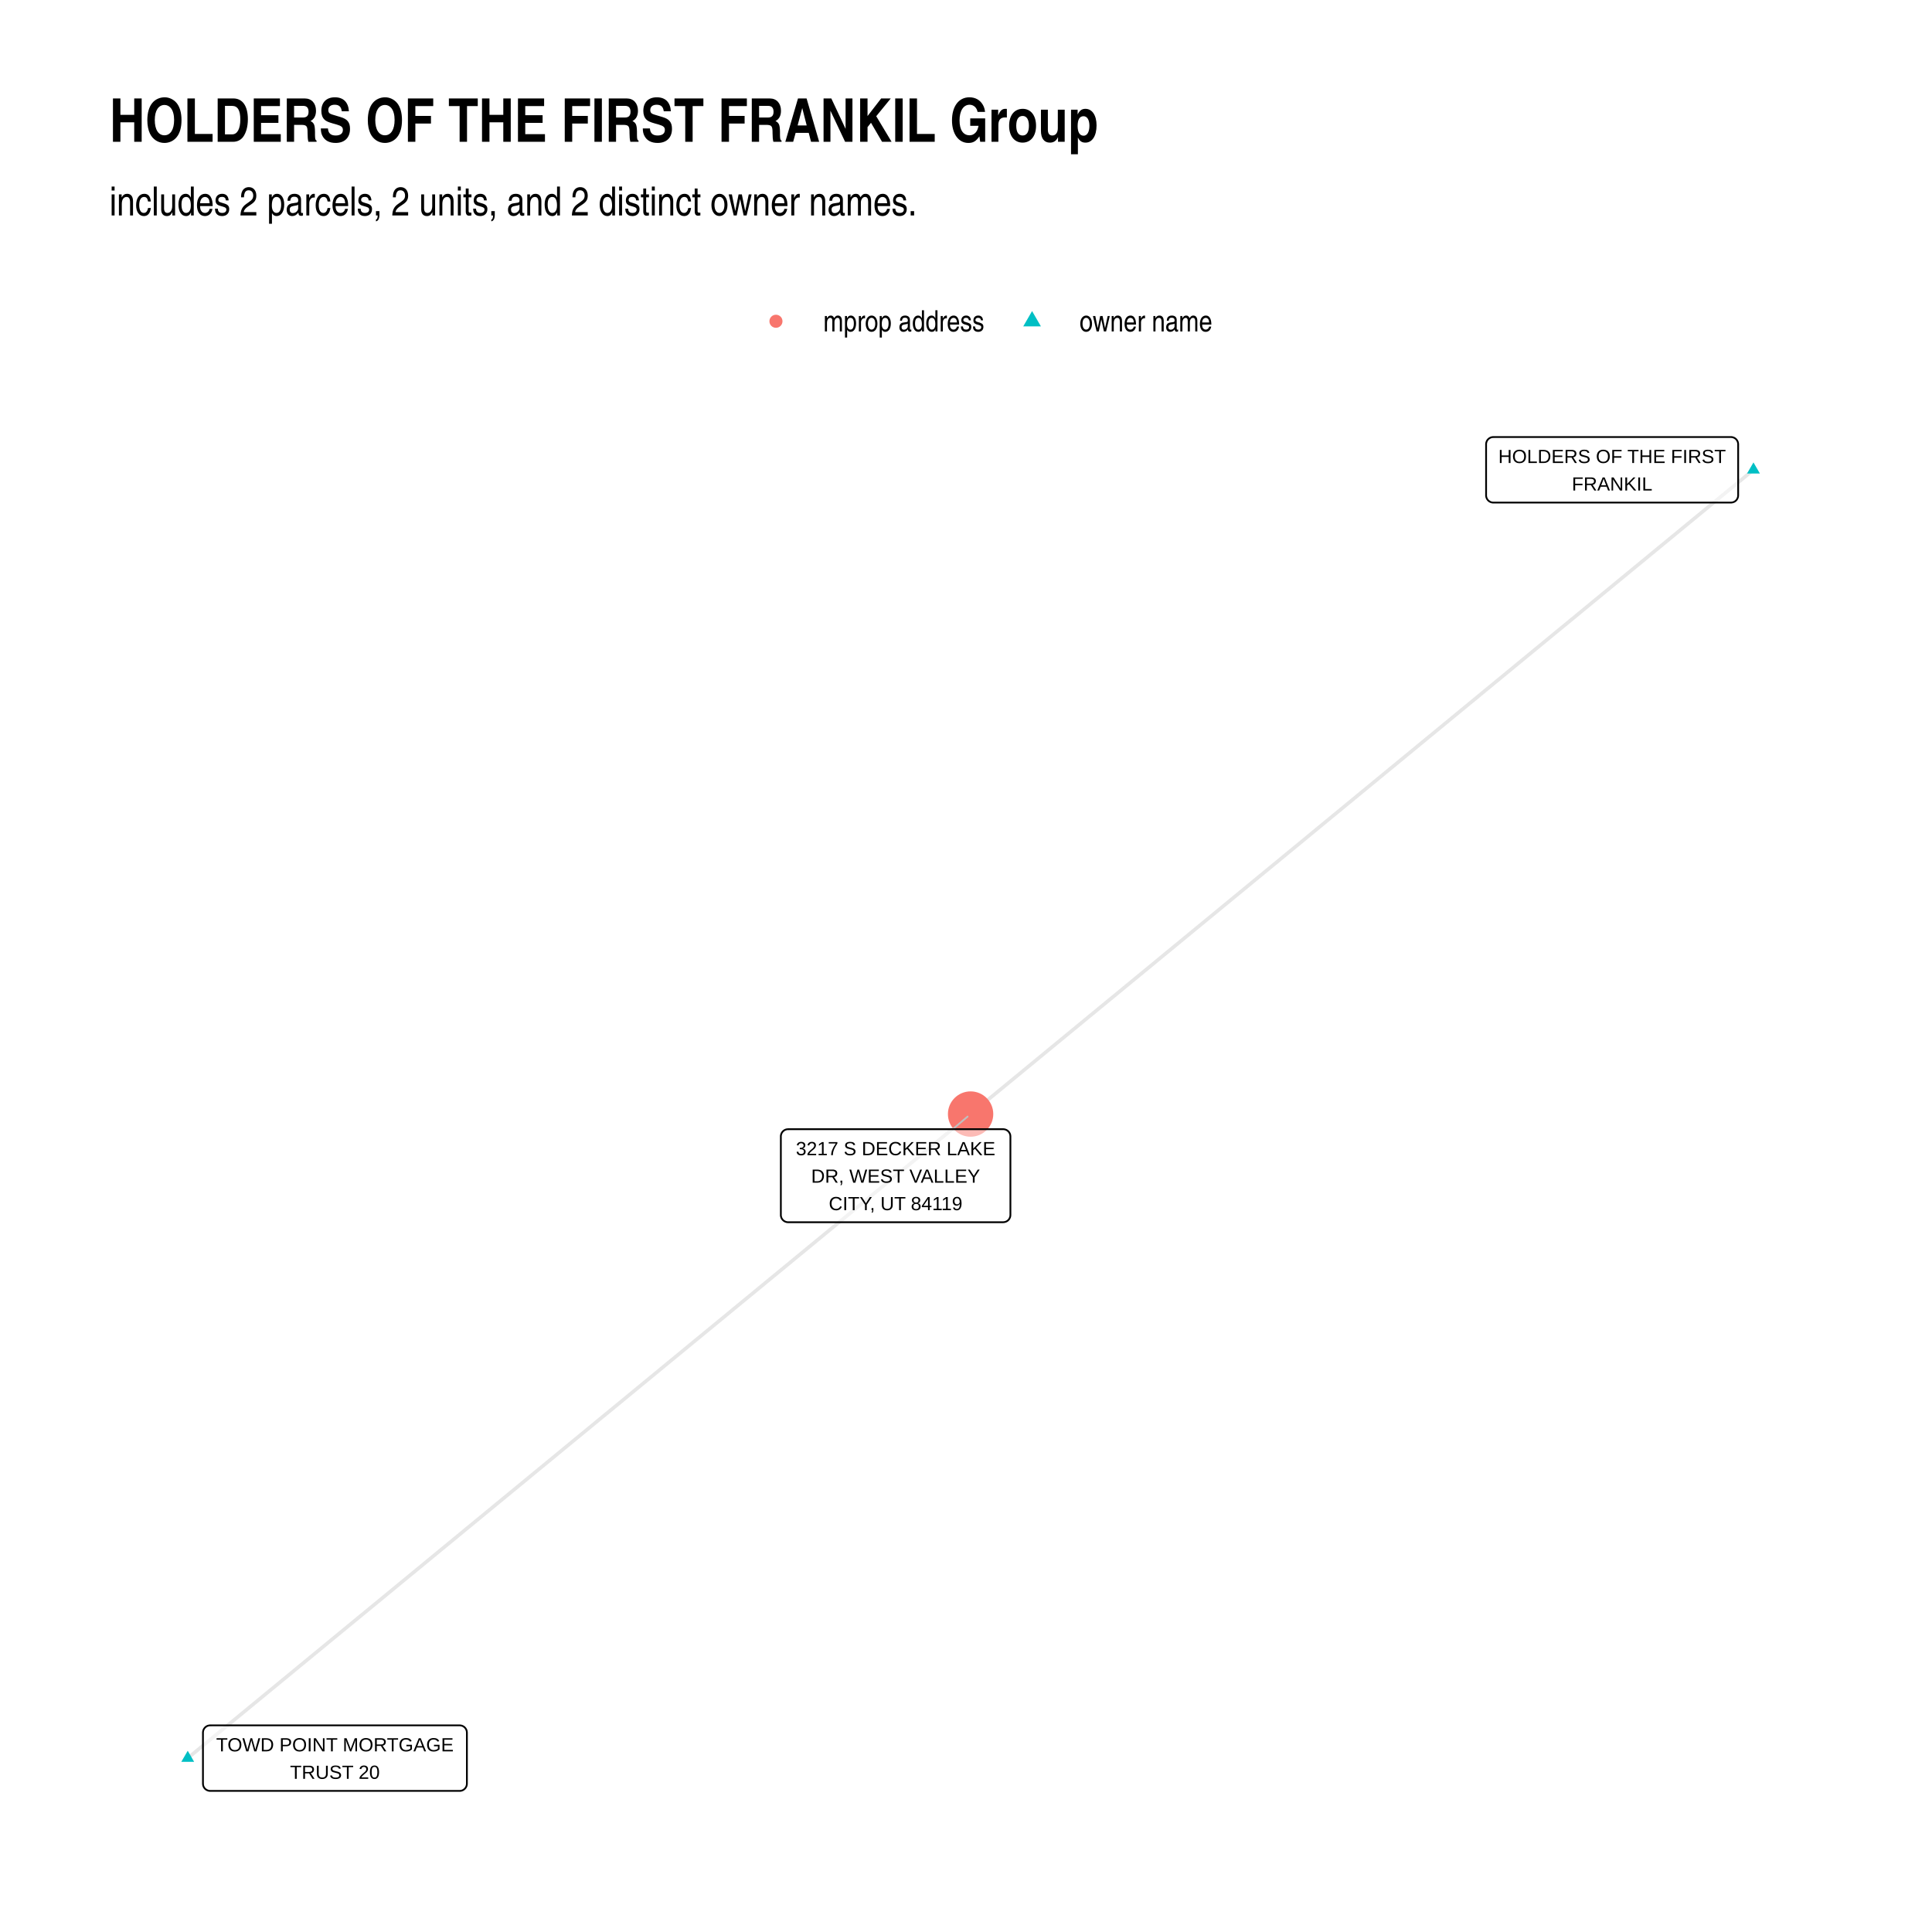
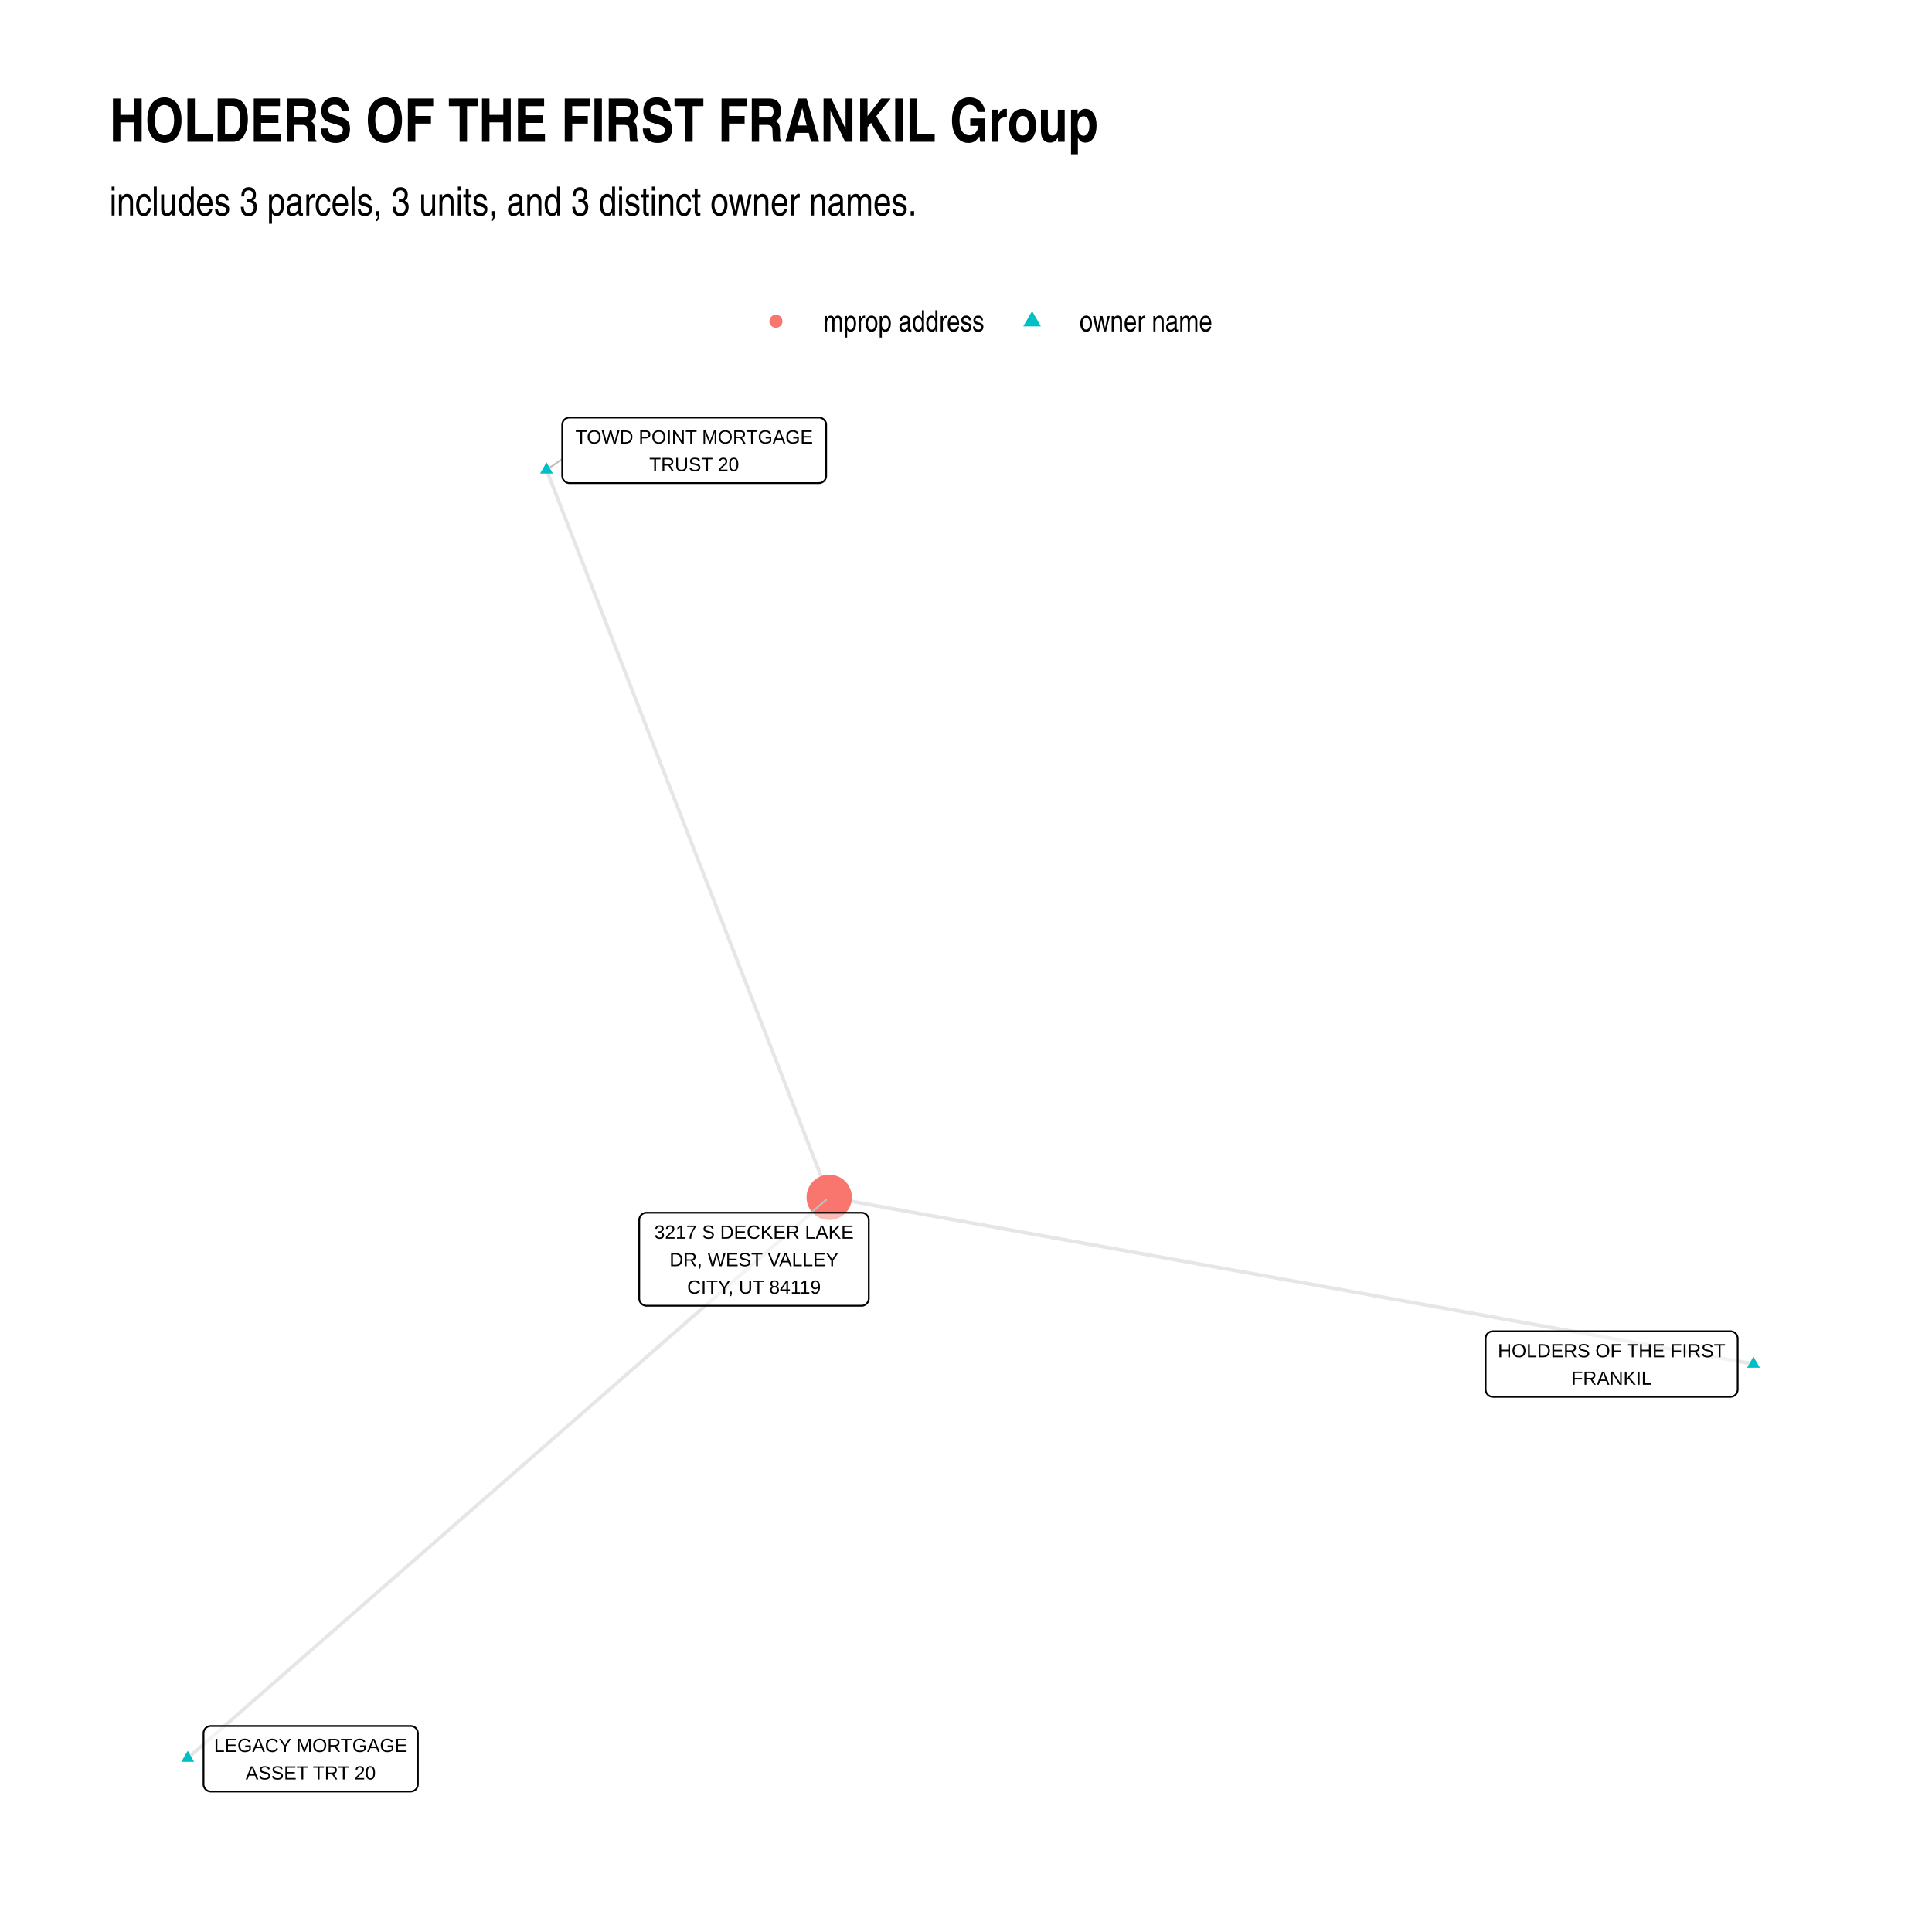
<svg xmlns="http://www.w3.org/2000/svg" class="svglite" width="576.00pt" height="576.00pt" viewBox="0 0 576.00 576.00">
  <defs>
    <style type="text/css">
    .svglite line, .svglite polyline, .svglite polygon, .svglite path, .svglite rect, .svglite circle {
      fill: none;
      stroke: #000000;
      stroke-linecap: round;
      stroke-linejoin: round;
      stroke-miterlimit: 10.00;
    }
    .svglite text {
      white-space: pre;
    }
  </style>
  </defs>
  <rect width="100%" height="100%" style="stroke: none; fill: #FFFFFF;" />
  <defs>
    <clipPath id="cpMC4wMHw1NzYuMDB8MC4wMHw1NzYuMDA=">
      <rect x="0.00" y="0.00" width="576.00" height="576.00" />
    </clipPath>
  </defs>
  <g clip-path="url(#cpMC4wMHw1NzYuMDB8MC4wMHw1NzYuMDA=)">
    <rect x="0.00" y="0.00" width="576.00" height="576.00" style="stroke-width: 1.07; stroke: none; fill: #FFFFFF;" />
  </g>
  <defs>
    <clipPath id="cpMzIuNjN8NTQ2LjExfDEyMC44Nnw1NDMuMzc=">
      <rect x="32.63" y="120.86" width="513.48" height="422.51" />
    </clipPath>
  </defs>
  <g clip-path="url(#cpMzIuNjN8NTQ2LjExfDEyMC44Nnw1NDMuMzc=)">
-     <polyline points="522.77,140.07 520.41,142.01 518.06,143.95 515.70,145.89 513.34,147.83 510.98,149.77 508.63,151.71 506.27,153.65 503.91,155.59 501.55,157.53 499.20,159.47 496.84,161.41 494.48,163.35 492.12,165.29 489.77,167.23 487.41,169.17 485.05,171.11 482.69,173.05 480.34,174.99 477.98,176.93 475.62,178.87 473.26,180.81 470.91,182.75 468.55,184.69 466.19,186.63 463.83,188.57 461.47,190.51 459.12,192.45 456.76,194.39 454.40,196.33 452.04,198.27 449.69,200.21 447.33,202.15 444.97,204.09 442.61,206.03 440.26,207.97 437.90,209.91 435.54,211.85 433.18,213.79 430.83,215.73 428.47,217.67 426.11,219.61 423.75,221.55 421.40,223.49 419.04,225.43 416.68,227.37 414.32,229.31 411.97,231.25 409.61,233.19 407.25,235.13 404.89,237.07 402.54,239.01 400.18,240.95 397.82,242.89 395.46,244.83 393.10,246.77 390.75,248.71 388.39,250.66 386.03,252.60 383.67,254.54 381.32,256.48 378.96,258.42 376.60,260.36 374.24,262.30 371.89,264.24 369.53,266.18 367.17,268.12 364.81,270.06 362.46,272.00 360.10,273.94 357.74,275.88 355.38,277.82 353.03,279.76 350.67,281.70 348.31,283.64 345.95,285.58 343.60,287.52 341.24,289.46 338.88,291.40 336.52,293.34 334.17,295.28 331.81,297.22 329.45,299.16 327.09,301.10 324.73,303.04 322.38,304.98 320.02,306.92 317.66,308.86 315.30,310.80 312.95,312.74 310.59,314.68 308.23,316.62 305.87,318.56 303.52,320.50 301.16,322.44 298.80,324.38 296.44,326.32 294.09,328.26 291.73,330.20 289.37,332.14 " style="stroke-width: 1.07; stroke: #000000; stroke-opacity: 0.10; stroke-linecap: butt;" />
-     <polyline points="55.97,524.17 58.33,522.23 60.68,520.29 63.04,518.35 65.40,516.41 67.76,514.47 70.11,512.53 72.47,510.59 74.83,508.65 77.19,506.71 79.54,504.77 81.90,502.83 84.26,500.89 86.62,498.95 88.97,497.01 91.33,495.07 93.69,493.13 96.05,491.19 98.40,489.25 100.76,487.31 103.12,485.37 105.48,483.43 107.84,481.49 110.19,479.56 112.55,477.62 114.91,475.68 117.27,473.74 119.62,471.80 121.98,469.86 124.34,467.92 126.70,465.98 129.05,464.04 131.41,462.10 133.77,460.16 136.13,458.22 138.48,456.28 140.84,454.34 143.20,452.40 145.56,450.46 147.91,448.52 150.27,446.58 152.63,444.64 154.99,442.70 157.35,440.76 159.70,438.82 162.06,436.88 164.42,434.94 166.78,433.00 169.13,431.06 171.49,429.12 173.85,427.18 176.21,425.24 178.56,423.30 180.92,421.37 183.28,419.43 185.64,417.49 187.99,415.55 190.35,413.61 192.71,411.67 195.07,409.73 197.42,407.79 199.78,405.85 202.14,403.91 204.50,401.97 206.85,400.03 209.21,398.09 211.57,396.15 213.93,394.21 216.29,392.27 218.64,390.33 221.00,388.39 223.36,386.45 225.72,384.51 228.07,382.57 230.43,380.63 232.79,378.69 235.15,376.75 237.50,374.81 239.86,372.87 242.22,370.93 244.58,368.99 246.93,367.05 249.29,365.11 251.65,363.18 254.01,361.24 256.36,359.30 258.72,357.36 261.08,355.42 263.44,353.48 265.80,351.54 268.15,349.60 270.51,347.66 272.87,345.72 275.23,343.78 277.58,341.84 279.94,339.90 282.30,337.96 284.66,336.02 287.01,334.08 289.37,332.14 " style="stroke-width: 1.07; stroke: #000000; stroke-opacity: 0.10; stroke-linecap: butt;" />
-     <polygon points="522.77,137.86 524.69,141.17 520.86,141.17 " style="stroke-width: 0.71; stroke: none; fill: #00BFC4;" />
+     <polyline points="522.77,406.67 519.99,406.17 517.21,405.67 514.42,405.16 511.64,404.66 508.86,404.16 506.07,403.66 503.29,403.15 500.51,402.65 497.72,402.15 494.94,401.65 492.16,401.15 489.37,400.64 486.59,400.14 483.81,399.64 481.02,399.14 478.24,398.64 475.46,398.13 472.67,397.63 469.89,397.13 467.11,396.63 464.32,396.13 461.54,395.62 458.76,395.12 455.97,394.62 453.19,394.12 450.41,393.62 447.62,393.11 444.84,392.61 442.06,392.11 439.27,391.61 436.49,391.11 433.71,390.60 430.92,390.10 428.14,389.60 425.36,389.10 422.57,388.60 419.79,388.09 417.01,387.59 414.22,387.09 411.44,386.59 408.66,386.09 405.87,385.58 403.09,385.08 400.31,384.58 397.52,384.08 394.74,383.58 391.96,383.07 389.17,382.57 386.39,382.07 383.61,381.57 380.82,381.07 378.04,380.56 375.26,380.06 372.47,379.56 369.69,379.06 366.91,378.56 364.12,378.05 361.34,377.55 358.56,377.05 355.77,376.55 352.99,376.05 350.21,375.54 347.42,375.04 344.64,374.54 341.86,374.04 339.07,373.54 336.29,373.03 333.51,372.53 330.72,372.03 327.94,371.53 325.16,371.02 322.37,370.52 319.59,370.02 316.81,369.52 314.02,369.02 311.24,368.51 308.46,368.01 305.67,367.51 302.89,367.01 300.11,366.51 297.32,366.00 294.54,365.50 291.76,365.00 288.97,364.50 286.19,364.00 283.41,363.49 280.62,362.99 277.84,362.49 275.06,361.99 272.27,361.49 269.49,360.98 266.71,360.48 263.92,359.98 261.14,359.48 258.36,358.98 255.57,358.47 252.79,357.97 250.01,357.47 247.22,356.97 " style="stroke-width: 1.07; stroke: #000000; stroke-opacity: 0.10; stroke-linecap: butt;" />
+     <polyline points="162.93,140.07 163.78,142.26 164.64,144.45 165.49,146.64 166.34,148.83 167.19,151.02 168.04,153.21 168.89,155.40 169.74,157.60 170.60,159.79 171.45,161.98 172.30,164.17 173.15,166.36 174.00,168.55 174.85,170.74 175.70,172.93 176.56,175.12 177.41,177.31 178.26,179.50 179.11,181.70 179.96,183.89 180.81,186.08 181.66,188.27 182.52,190.46 183.37,192.65 184.22,194.84 185.07,197.03 185.92,199.22 186.77,201.41 187.62,203.60 188.48,205.80 189.33,207.99 190.18,210.18 191.03,212.37 191.88,214.56 192.73,216.75 193.58,218.94 194.44,221.13 195.29,223.32 196.14,225.51 196.99,227.70 197.84,229.90 198.69,232.09 199.54,234.28 200.40,236.47 201.25,238.66 202.10,240.85 202.95,243.04 203.80,245.23 204.65,247.42 205.50,249.61 206.36,251.80 207.21,254.00 208.06,256.19 208.91,258.38 209.76,260.57 210.61,262.76 211.46,264.95 212.32,267.14 213.17,269.33 214.02,271.52 214.87,273.71 215.72,275.90 216.57,278.10 217.42,280.29 218.28,282.48 219.13,284.67 219.98,286.86 220.83,289.05 221.68,291.24 222.53,293.43 223.38,295.62 224.24,297.81 225.09,300.00 225.94,302.20 226.79,304.39 227.64,306.58 228.49,308.77 229.34,310.96 230.20,313.15 231.05,315.34 231.90,317.53 232.75,319.72 233.60,321.91 234.45,324.10 235.30,326.30 236.16,328.49 237.01,330.68 237.86,332.87 238.71,335.06 239.56,337.25 240.41,339.44 241.26,341.63 242.12,343.82 242.97,346.01 243.82,348.20 244.67,350.40 245.52,352.59 246.37,354.78 247.22,356.97 " style="stroke-width: 1.07; stroke: #000000; stroke-opacity: 0.10; stroke-linecap: butt;" />
+     <polyline points="55.97,524.17 57.90,522.48 59.83,520.79 61.76,519.10 63.70,517.41 65.63,515.72 67.56,514.03 69.49,512.35 71.42,510.66 73.35,508.97 75.29,507.28 77.22,505.59 79.15,503.90 81.08,502.21 83.01,500.52 84.95,498.83 86.88,497.15 88.81,495.46 90.74,493.77 92.67,492.08 94.61,490.39 96.54,488.70 98.47,487.01 100.40,485.32 102.33,483.63 104.26,481.95 106.20,480.26 108.13,478.57 110.06,476.88 111.99,475.19 113.92,473.50 115.86,471.81 117.79,470.12 119.72,468.43 121.65,466.75 123.58,465.06 125.52,463.37 127.45,461.68 129.38,459.99 131.31,458.30 133.24,456.61 135.17,454.92 137.11,453.23 139.04,451.55 140.97,449.86 142.90,448.17 144.83,446.48 146.77,444.79 148.70,443.10 150.63,441.41 152.56,439.72 154.49,438.03 156.43,436.35 158.36,434.66 160.29,432.97 162.22,431.28 164.15,429.59 166.09,427.90 168.02,426.21 169.95,424.52 171.88,422.83 173.81,421.15 175.74,419.46 177.68,417.77 179.61,416.08 181.54,414.39 183.47,412.70 185.40,411.01 187.34,409.32 189.27,407.63 191.20,405.95 193.13,404.26 195.06,402.57 197.00,400.88 198.93,399.19 200.86,397.50 202.79,395.81 204.72,394.12 206.65,392.43 208.59,390.75 210.52,389.06 212.45,387.37 214.38,385.68 216.31,383.99 218.25,382.30 220.18,380.61 222.11,378.92 224.04,377.23 225.97,375.55 227.91,373.86 229.84,372.17 231.77,370.48 233.70,368.79 235.63,367.10 237.56,365.41 239.50,363.72 241.43,362.03 243.36,360.35 245.29,358.66 247.22,356.97 " style="stroke-width: 1.07; stroke: #000000; stroke-opacity: 0.10; stroke-linecap: butt;" />
+     <polygon points="522.77,404.46 524.69,407.77 520.86,407.77 " style="stroke-width: 0.71; stroke: none; fill: #00BFC4;" />
+     <polygon points="162.93,137.86 164.85,141.17 161.02,141.17 " style="stroke-width: 0.71; stroke: none; fill: #00BFC4;" />
    <polygon points="55.97,521.96 57.88,525.27 54.05,525.27 " style="stroke-width: 0.71; stroke: none; fill: #00BFC4;" />
-     <circle cx="289.37" cy="332.14" r="6.76" style="stroke-width: 0.71; stroke: none; fill: #F8766D;" />
-     <line x1="284.04" y1="336.65" x2="288.48" y2="332.89" style="stroke-width: 0.53; stroke: #BFBFBF;" />
-     <polygon points="445.22,149.84 516.05,149.84 515.96,149.84 516.31,149.82 516.65,149.75 516.98,149.63 517.28,149.46 517.55,149.24 517.78,148.98 517.96,148.68 518.10,148.36 518.18,148.03 518.21,147.68 518.21,147.68 518.21,132.46 518.21,132.46 518.18,132.11 518.10,131.77 517.96,131.45 517.78,131.16 517.55,130.90 517.28,130.68 516.98,130.51 516.65,130.38 516.31,130.31 516.05,130.30 445.22,130.30 445.48,130.31 445.13,130.30 444.79,130.34 444.45,130.44 444.14,130.59 443.85,130.78 443.60,131.03 443.39,131.30 443.23,131.61 443.12,131.94 443.06,132.28 443.06,132.46 443.06,147.68 443.06,147.51 443.06,147.85 443.12,148.20 443.23,148.53 443.39,148.83 443.60,149.11 443.85,149.35 444.14,149.55 444.45,149.70 444.79,149.80 445.13,149.84 " style="stroke-width: 0.53; fill: #FFFFFF; fill-opacity: 0.50;" />
-     <text x="480.63" y="138.04" text-anchor="middle" style="font-size: 5.69px; font-family: &quot;Liberation Sans&quot;;" textLength="67.95px" lengthAdjust="spacingAndGlyphs">HOLDERS OF THE FIRST</text>
-     <text x="480.63" y="146.24" text-anchor="middle" style="font-size: 5.69px; font-family: &quot;Liberation Sans&quot;;" textLength="23.71px" lengthAdjust="spacingAndGlyphs">FRANKIL</text>
-     <polygon points="62.67,533.93 137.04,533.93 136.95,533.93 137.30,533.92 137.64,533.85 137.96,533.73 138.26,533.55 138.53,533.33 138.76,533.07 138.95,532.78 139.09,532.46 139.17,532.12 139.20,531.77 139.20,531.77 139.20,516.55 139.20,516.55 139.17,516.21 139.09,515.87 138.95,515.55 138.76,515.25 138.53,514.99 138.26,514.77 137.96,514.60 137.64,514.48 137.30,514.41 137.04,514.39 62.67,514.39 62.93,514.41 62.58,514.39 62.24,514.44 61.90,514.53 61.59,514.68 61.30,514.88 61.05,515.12 60.84,515.40 60.68,515.71 60.57,516.04 60.52,516.38 60.51,516.55 60.51,531.77 60.52,531.60 60.52,531.95 60.57,532.29 60.68,532.62 60.84,532.93 61.05,533.21 61.30,533.45 61.59,533.64 61.90,533.79 62.24,533.89 62.58,533.93 " style="stroke-width: 0.53; fill: #FFFFFF; fill-opacity: 0.50;" />
-     <text x="99.85" y="522.14" text-anchor="middle" style="font-size: 5.69px; font-family: &quot;Liberation Sans&quot;;" textLength="71.49px" lengthAdjust="spacingAndGlyphs">TOWD POINT MORTGAGE</text>
-     <text x="99.85" y="530.33" text-anchor="middle" style="font-size: 5.69px; font-family: &quot;Liberation Sans&quot;;" textLength="27.73px" lengthAdjust="spacingAndGlyphs">TRUST 20</text>
-     <polygon points="234.96,364.39 299.08,364.39 298.99,364.39 299.34,364.37 299.68,364.30 300.01,364.18 300.31,364.01 300.58,363.79 300.81,363.53 300.99,363.23 301.13,362.91 301.21,362.58 301.24,362.23 301.24,362.23 301.24,338.81 301.24,338.81 301.21,338.47 301.13,338.13 300.99,337.81 300.81,337.52 300.58,337.26 300.31,337.04 300.01,336.86 299.68,336.74 299.34,336.67 299.08,336.65 234.96,336.65 235.22,336.67 234.87,336.66 234.53,336.70 234.19,336.79 233.88,336.94 233.59,337.14 233.34,337.38 233.13,337.66 232.97,337.97 232.86,338.30 232.80,338.64 232.80,338.81 232.80,362.23 232.80,362.06 232.80,362.40 232.86,362.75 232.97,363.08 233.13,363.38 233.34,363.66 233.59,363.90 233.88,364.10 234.19,364.25 234.53,364.35 234.87,364.39 " style="stroke-width: 0.53; fill: #FFFFFF; fill-opacity: 0.50;" />
-     <text x="267.02" y="344.40" text-anchor="middle" style="font-size: 5.69px; font-family: &quot;Liberation Sans&quot;;" textLength="61.24px" lengthAdjust="spacingAndGlyphs">3217 S DECKER LAKE</text>
-     <text x="267.02" y="352.60" text-anchor="middle" style="font-size: 5.69px; font-family: &quot;Liberation Sans&quot;;" textLength="50.87px" lengthAdjust="spacingAndGlyphs">DR, WEST VALLEY</text>
-     <text x="267.02" y="360.79" text-anchor="middle" style="font-size: 5.69px; font-family: &quot;Liberation Sans&quot;;" textLength="43.78px" lengthAdjust="spacingAndGlyphs">CITY, UT 84119</text>
+     <circle cx="247.22" cy="356.97" r="6.76" style="stroke-width: 0.71; stroke: none; fill: #F8766D;" />
+     <line x1="167.62" y1="136.86" x2="163.91" y2="139.40" style="stroke-width: 0.53; stroke: #BFBFBF;" />
+     <line x1="241.81" y1="361.56" x2="246.34" y2="357.72" style="stroke-width: 0.53; stroke: #BFBFBF;" />
+     <polygon points="445.08,416.45 515.91,416.45 515.82,416.44 516.17,416.43 516.51,416.36 516.84,416.24 517.14,416.06 517.41,415.84 517.64,415.58 517.82,415.29 517.96,414.97 518.04,414.63 518.07,414.29 518.07,414.29 518.07,399.06 518.07,399.06 518.04,398.72 517.96,398.38 517.82,398.06 517.64,397.77 517.41,397.51 517.14,397.29 516.84,397.11 516.51,396.99 516.17,396.92 515.91,396.90 445.08,396.90 445.34,396.92 444.99,396.91 444.64,396.95 444.31,397.04 444.00,397.19 443.71,397.39 443.46,397.63 443.25,397.91 443.09,398.22 442.98,398.55 442.92,398.89 442.92,399.06 442.92,414.29 442.92,414.11 442.92,414.46 442.98,414.80 443.09,415.13 443.25,415.44 443.46,415.72 443.71,415.96 444.00,416.16 444.31,416.31 444.64,416.40 444.99,416.44 " style="stroke-width: 0.53; fill: #FFFFFF; fill-opacity: 0.50;" />
+     <text x="480.49" y="404.65" text-anchor="middle" style="font-size: 5.69px; font-family: &quot;Liberation Sans&quot;;" textLength="67.95px" lengthAdjust="spacingAndGlyphs">HOLDERS OF THE FIRST</text>
+     <text x="480.49" y="412.85" text-anchor="middle" style="font-size: 5.69px; font-family: &quot;Liberation Sans&quot;;" textLength="23.71px" lengthAdjust="spacingAndGlyphs">FRANKIL</text>
+     <polygon points="169.78,144.03 244.15,144.03 244.06,144.03 244.41,144.01 244.75,143.94 245.07,143.82 245.37,143.65 245.64,143.43 245.87,143.17 246.06,142.87 246.20,142.55 246.28,142.22 246.31,141.87 246.31,141.87 246.31,126.65 246.31,126.65 246.28,126.30 246.20,125.96 246.06,125.64 245.87,125.35 245.64,125.09 245.37,124.87 245.07,124.70 244.75,124.57 244.41,124.50 244.15,124.49 169.78,124.49 170.04,124.50 169.69,124.49 169.35,124.53 169.01,124.63 168.70,124.78 168.41,124.98 168.16,125.22 167.95,125.49 167.79,125.80 167.68,126.13 167.63,126.47 167.62,126.65 167.62,141.87 167.63,141.70 167.63,142.04 167.68,142.39 167.79,142.72 167.95,143.02 168.16,143.30 168.41,143.54 168.70,143.74 169.01,143.89 169.35,143.99 169.69,144.03 " style="stroke-width: 0.53; fill: #FFFFFF; fill-opacity: 0.50;" />
+     <text x="206.96" y="132.24" text-anchor="middle" style="font-size: 5.69px; font-family: &quot;Liberation Sans&quot;;" textLength="71.49px" lengthAdjust="spacingAndGlyphs">TOWD POINT MORTGAGE</text>
+     <text x="206.96" y="140.43" text-anchor="middle" style="font-size: 5.69px; font-family: &quot;Liberation Sans&quot;;" textLength="27.73px" lengthAdjust="spacingAndGlyphs">TRUST 20</text>
+     <polygon points="62.84,534.12 122.43,534.12 122.34,534.12 122.69,534.10 123.03,534.03 123.36,533.91 123.66,533.74 123.93,533.52 124.16,533.26 124.34,532.96 124.48,532.64 124.56,532.30 124.59,531.96 124.59,531.96 124.59,516.74 124.59,516.74 124.56,516.39 124.48,516.05 124.34,515.73 124.16,515.44 123.93,515.18 123.66,514.96 123.36,514.78 123.03,514.66 122.69,514.59 122.43,514.58 62.84,514.58 63.10,514.59 62.75,514.58 62.40,514.62 62.07,514.72 61.76,514.87 61.47,515.06 61.22,515.30 61.01,515.58 60.85,515.89 60.74,516.22 60.68,516.56 60.68,516.74 60.68,531.96 60.68,531.78 60.68,532.13 60.74,532.47 60.85,532.80 61.01,533.11 61.22,533.39 61.47,533.63 61.76,533.83 62.07,533.98 62.40,534.07 62.75,534.12 " style="stroke-width: 0.53; fill: #FFFFFF; fill-opacity: 0.50;" />
+     <text x="92.63" y="522.32" text-anchor="middle" style="font-size: 5.69px; font-family: &quot;Liberation Sans&quot;;" textLength="56.71px" lengthAdjust="spacingAndGlyphs">LEGACY MORTGAGE</text>
+     <text x="92.63" y="530.52" text-anchor="middle" style="font-size: 5.69px; font-family: &quot;Liberation Sans&quot;;" textLength="39.53px" lengthAdjust="spacingAndGlyphs">ASSET TRT 20</text>
+     <polygon points="192.74,389.29 256.86,389.29 256.77,389.29 257.12,389.28 257.46,389.21 257.79,389.08 258.09,388.91 258.36,388.69 258.59,388.43 258.77,388.14 258.91,387.82 258.99,387.48 259.02,387.13 259.02,387.13 259.02,363.72 259.02,363.72 258.99,363.37 258.91,363.03 258.77,362.71 258.59,362.42 258.36,362.16 258.09,361.94 257.79,361.76 257.46,361.64 257.12,361.57 256.86,361.56 192.74,361.56 193.00,361.57 192.65,361.56 192.30,361.60 191.97,361.70 191.66,361.84 191.37,362.04 191.12,362.28 190.91,362.56 190.75,362.87 190.64,363.20 190.58,363.54 190.58,363.72 190.58,387.13 190.58,386.96 190.58,387.31 190.64,387.65 190.75,387.98 190.91,388.29 191.12,388.56 191.37,388.80 191.66,389.00 191.97,389.15 192.30,389.25 192.65,389.29 " style="stroke-width: 0.53; fill: #FFFFFF; fill-opacity: 0.50;" />
+     <text x="224.80" y="369.30" text-anchor="middle" style="font-size: 5.69px; font-family: &quot;Liberation Sans&quot;;" textLength="61.24px" lengthAdjust="spacingAndGlyphs">3217 S DECKER LAKE</text>
+     <text x="224.80" y="377.50" text-anchor="middle" style="font-size: 5.69px; font-family: &quot;Liberation Sans&quot;;" textLength="50.87px" lengthAdjust="spacingAndGlyphs">DR, WEST VALLEY</text>
+     <text x="224.80" y="385.69" text-anchor="middle" style="font-size: 5.69px; font-family: &quot;Liberation Sans&quot;;" textLength="43.78px" lengthAdjust="spacingAndGlyphs">CITY, UT 84119</text>
  </g>
  <g clip-path="url(#cpMC4wMHw1NzYuMDB8MC4wMHw1NzYuMDA=)">
    <circle cx="231.34" cy="95.78" r="1.95" style="stroke-width: 0.71; stroke: none; fill: #F8766D;" />
    <polygon points="307.70,92.74 310.33,97.30 305.07,97.30 " style="stroke-width: 0.71; stroke: none; fill: #00BFC4;" />
    <text x="245.46" y="98.81" style="font-size: 8.80px; font-family: &quot;Liberation Sans Narrow&quot;;" textLength="48.12px" lengthAdjust="spacingAndGlyphs">mprop address</text>
    <text x="321.82" y="98.81" style="font-size: 8.80px; font-family: &quot;Liberation Sans Narrow&quot;;" textLength="39.69px" lengthAdjust="spacingAndGlyphs">owner name</text>
-     <text x="32.63" y="64.23" style="font-size: 12.00px; font-family: &quot;Liberation Sans Narrow&quot;;" textLength="241.29px" lengthAdjust="spacingAndGlyphs">includes 2 parcels, 2 units, and 2 distinct owner names.</text>
+     <text x="32.63" y="64.23" style="font-size: 12.00px; font-family: &quot;Liberation Sans Narrow&quot;;" textLength="241.29px" lengthAdjust="spacingAndGlyphs">includes 3 parcels, 3 units, and 3 distinct owner names.</text>
    <text x="32.63" y="42.27" style="font-size: 18.00px; font-weight: bold; font-family: &quot;Liberation Sans Narrow&quot;;" textLength="294.08px" lengthAdjust="spacingAndGlyphs">HOLDERS OF THE FIRST FRANKIL Group</text>
  </g>
</svg>
